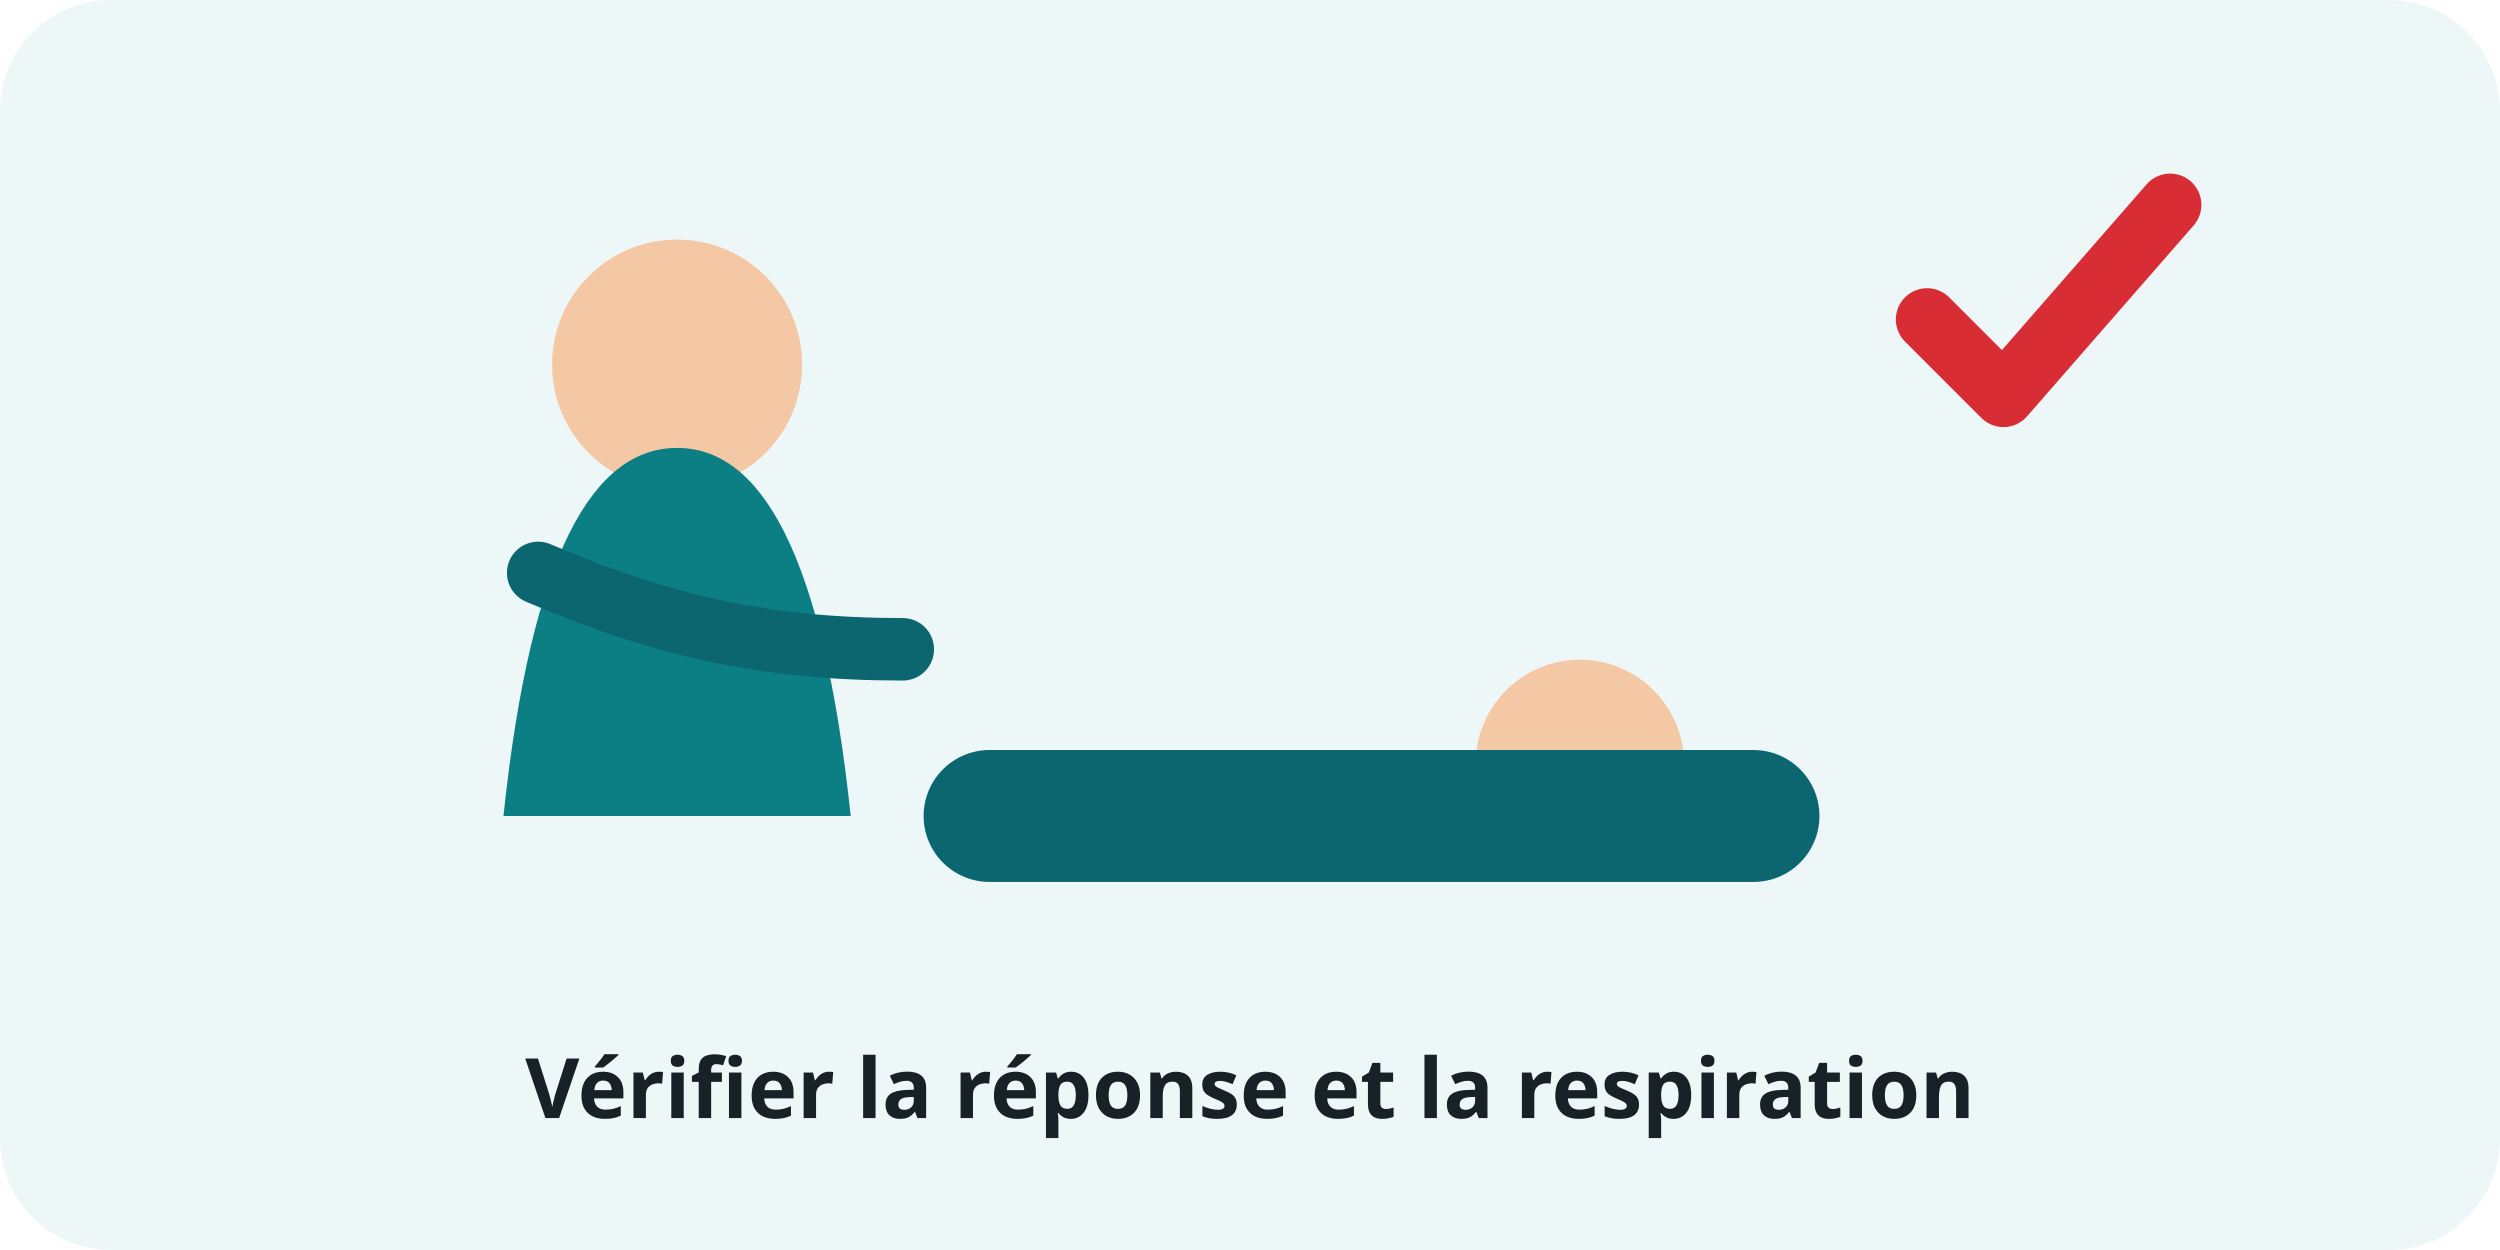
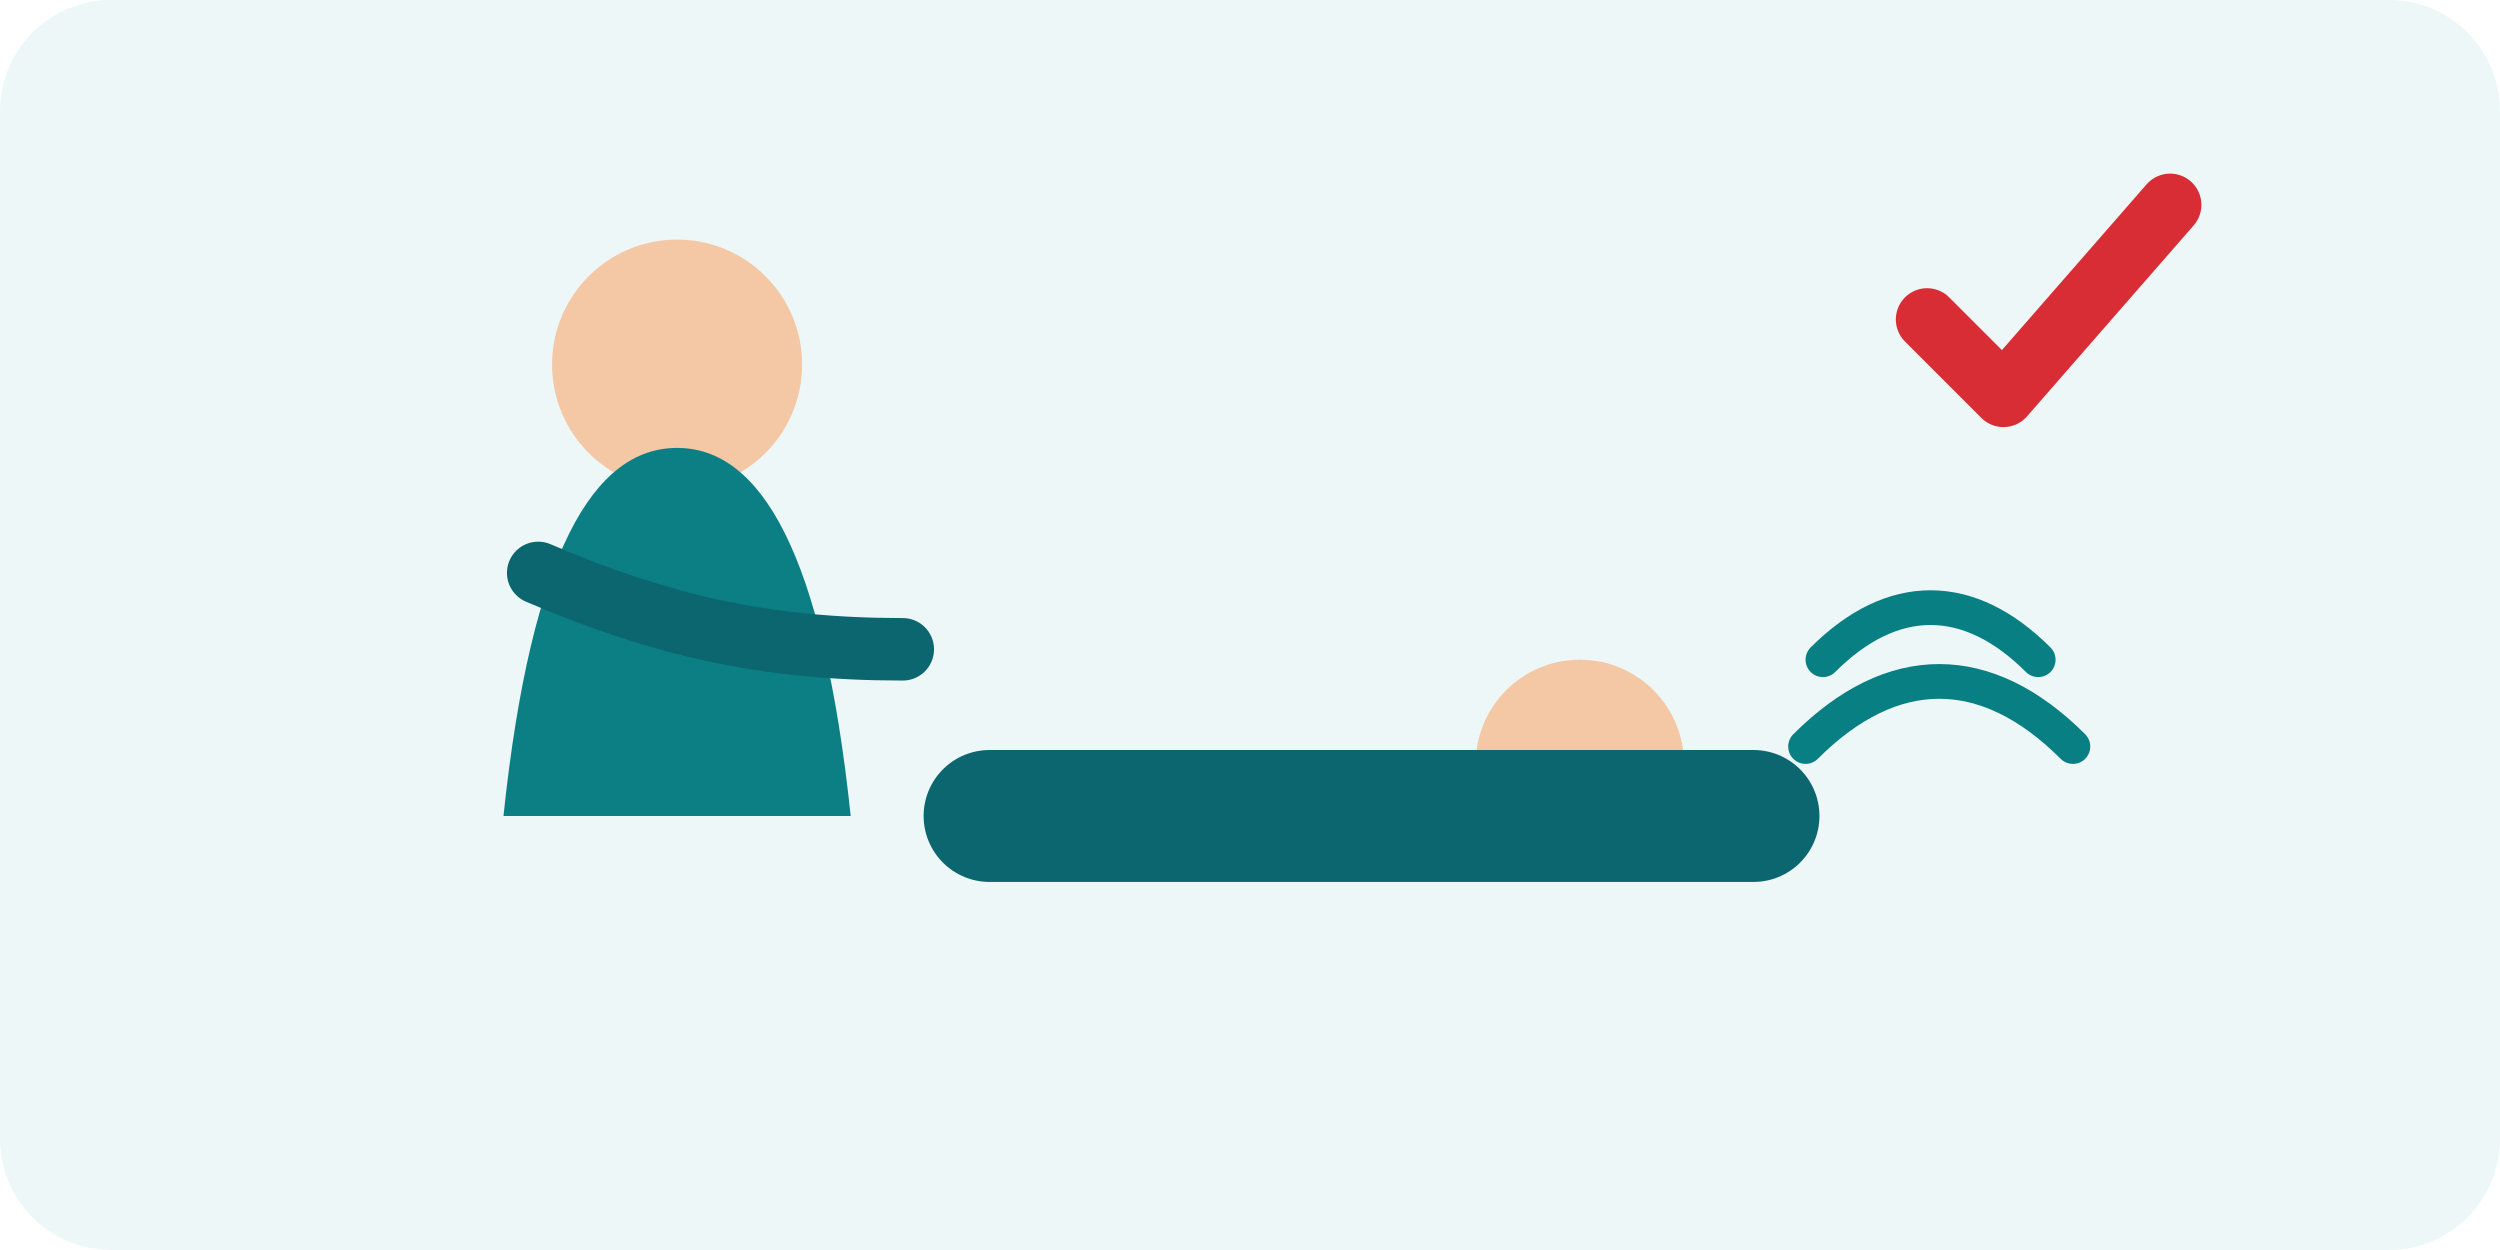
<svg xmlns="http://www.w3.org/2000/svg" viewBox="0 0 720 360">
  <rect width="720" height="360" rx="32" fill="#EEF7F7" />
  <circle cx="195" cy="105" r="36" fill="#F4C7A5" />
  <path d="M145 235c8-76 26-106 50-106s42 30 50 106" fill="#0B7F83" />
  <circle cx="455" cy="220" r="30" fill="#F4C7A5" />
  <path d="M285 235h220" stroke="#0B6670" stroke-width="38" stroke-linecap="round" />
  <path d="M155 165c35 15 65 22 105 22" stroke="#0B6670" stroke-width="18" stroke-linecap="round" />
  <path d="M555 92l22 22 48-55" fill="none" stroke="#D92D36" stroke-width="18" stroke-linecap="round" stroke-linejoin="round" />
-   <text x="360" y="322" text-anchor="middle" font-family="sans-serif" font-size="24" font-weight="700" fill="#172126">Vérifier la réponse et la respiration</text>
+   <path d="M525 190c20-20 42-20 62 0M520 215c25-25 52-25 77 0" fill="none" stroke="#087F83" stroke-width="10" stroke-linecap="round" />
</svg>
